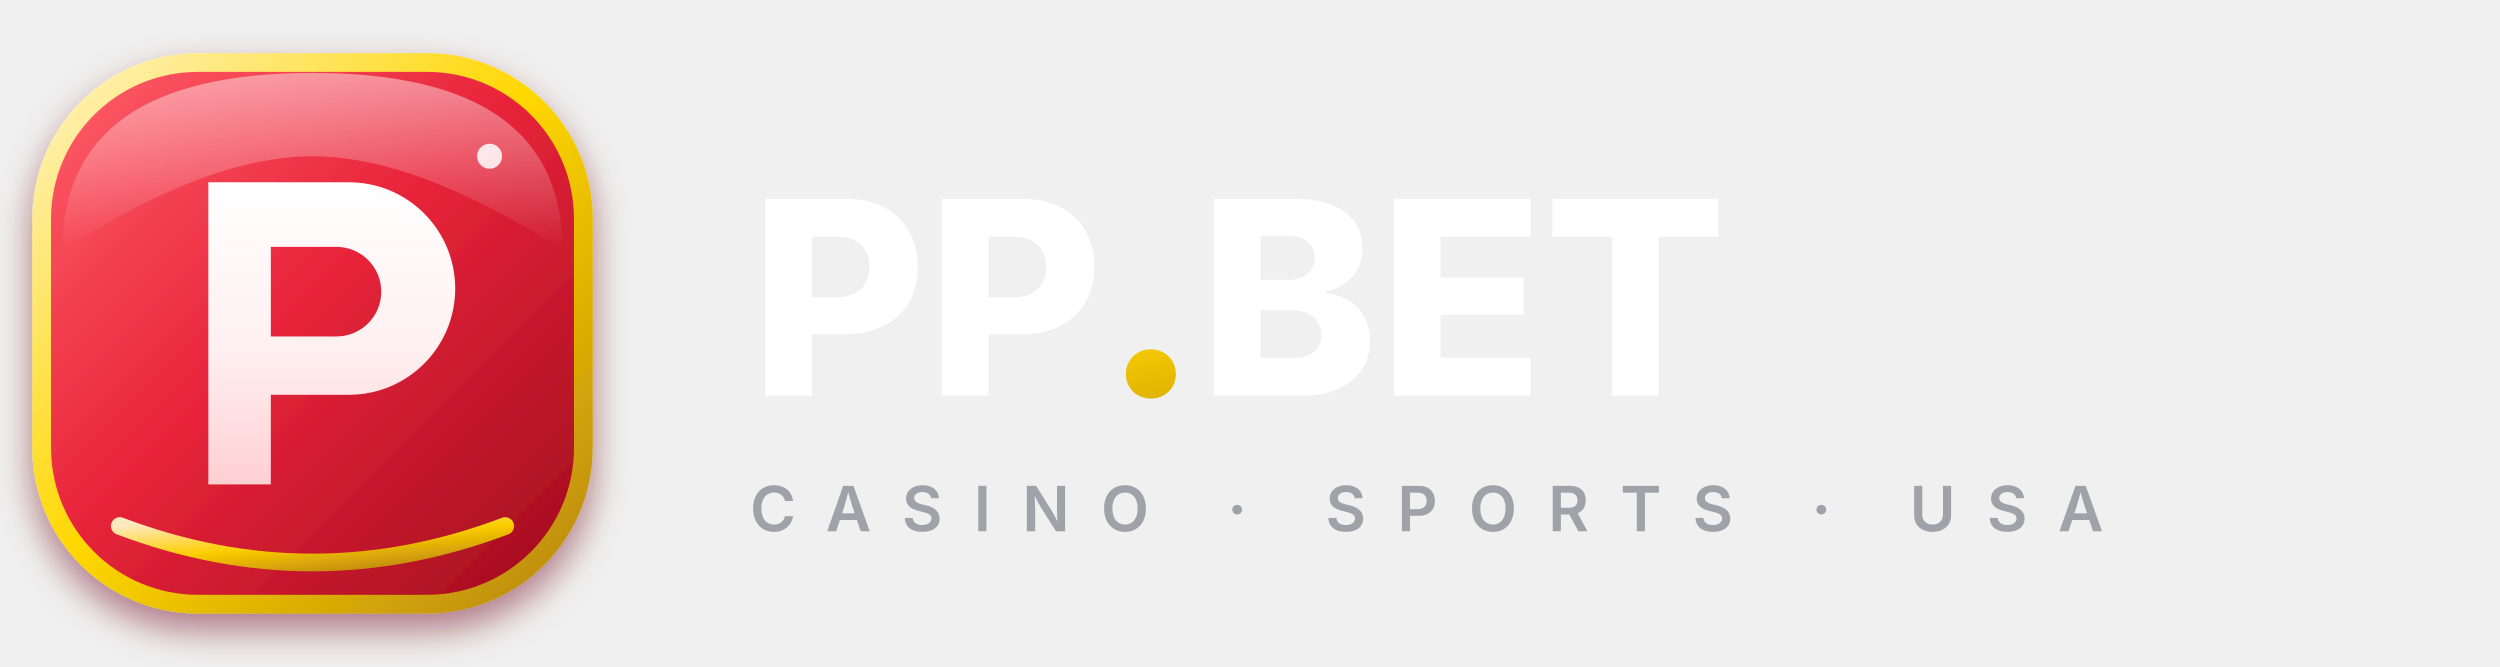
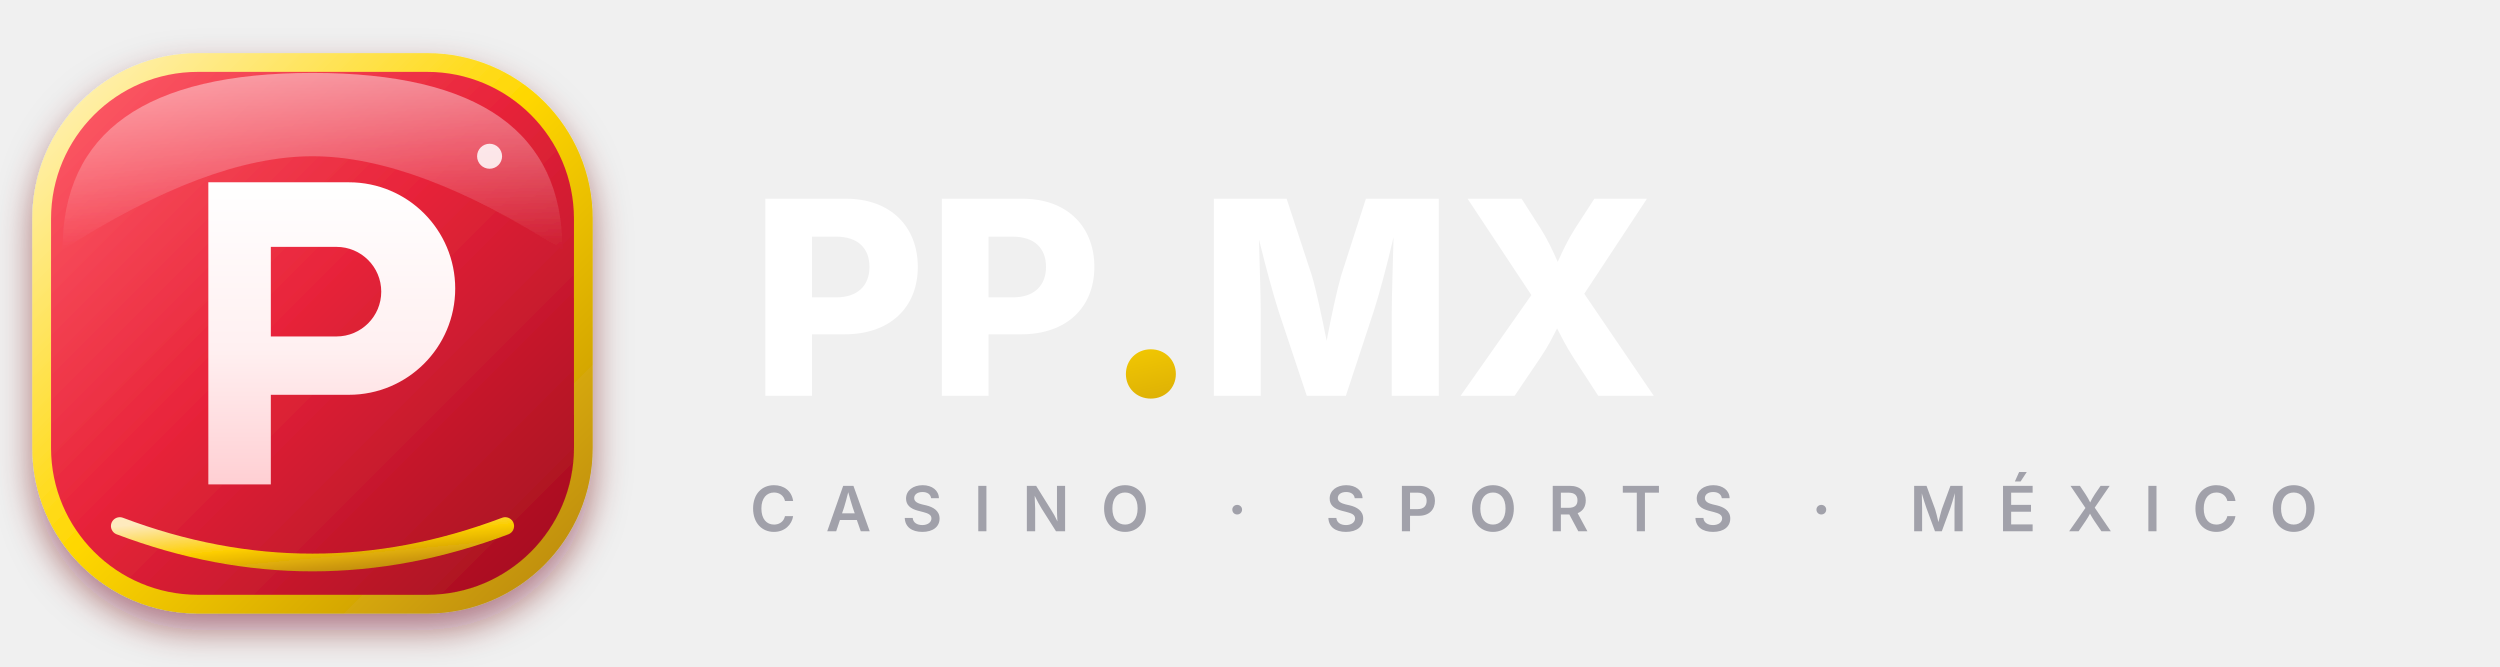
- <svg xmlns="http://www.w3.org/2000/svg" width="240" height="64" viewBox="0 0 240 64" role="img" aria-label="PP.BET">
+ <svg xmlns="http://www.w3.org/2000/svg" width="240" height="64" viewBox="0 0 240 64" role="img" aria-label="PP.MX">
  <defs>
    <linearGradient id="lgRed" x1="0" y1="0" x2="1" y2="1">
      <stop offset="0%" stop-color="#ff616b" />
      <stop offset="46%" stop-color="#e8243a" />
      <stop offset="100%" stop-color="#9c0b1c" />
    </linearGradient>
    <linearGradient id="lgGold" x1="0" y1="0" x2="1" y2="1">
      <stop offset="0%" stop-color="#fff3c4" />
      <stop offset="48%" stop-color="#ffd700" />
      <stop offset="100%" stop-color="#b8860b" />
    </linearGradient>
    <linearGradient id="lgGloss" x1="0" y1="0" x2="0" y2="1">
      <stop offset="0%" stop-color="#ffffff" stop-opacity=".92" />
      <stop offset="100%" stop-color="#ffffff" stop-opacity="0" />
    </linearGradient>
    <linearGradient id="lgMono" x1="0" y1="0" x2="0" y2="1">
      <stop offset="0%" stop-color="#ffffff" />
      <stop offset="55%" stop-color="#fff0f1" />
      <stop offset="100%" stop-color="#ffcfd3" />
    </linearGradient>
    <filter id="lgSh" x="-25%" y="-25%" width="150%" height="162%">
      <feDropShadow dx="0" dy="1.6" stdDeviation="1.7" flood-color="#6e0712" flood-opacity=".5" />
    </filter>
  </defs>
  <g filter="url(#lgSh)">
    <rect x="4" y="6" width="52" height="52" rx="15" fill="url(#lgRed)" />
    <path d="M6 24 Q6 7 30 7 Q54 7 54 24 Q40 15 30 15 Q20 15 6 24 Z" fill="url(#lgGloss)" opacity=".5" />
    <path d="M11.5 50.5 Q30 57.5 48.5 50.5" stroke="url(#lgGold)" stroke-width="1.7" fill="none" stroke-linecap="round" opacity=".95" />
    <path fill-rule="evenodd" d="M20 17.5 H33.5 a10.2 10.2 0 0 1 0 20.4 H26 V46.5 H20 Z M26 23.7 H32.3 a4.3 4.3 0 0 1 0 8.6 H26 Z" fill="url(#lgMono)" />
    <rect x="4" y="6" width="52" height="52" rx="15" fill="none" stroke="url(#lgGold)" stroke-width="1.8" />
    <circle cx="47" cy="15" r="1.2" fill="#fff" opacity=".85" />
  </g>
-   <text x="72" y="38" font-family="Montserrat, system-ui, -apple-system, Segoe UI, sans-serif" font-weight="800" font-size="26" letter-spacing="0" fill="#ffffff">PP<tspan fill="url(#lgGold)">.</tspan>BET</text>
-   <text x="72" y="51" font-family="Montserrat, system-ui, -apple-system, Segoe UI, sans-serif" font-weight="600" font-size="6" letter-spacing="3" fill="#a1a1aa">CASINO · SPORTS · USA</text>
+   <text x="72" y="38" font-family="Montserrat, system-ui, -apple-system, Segoe UI, sans-serif" font-weight="800" font-size="26" letter-spacing="0" fill="#ffffff">PP<tspan fill="url(#lgGold)">.</tspan>MX</text>
+   <text x="72" y="51" font-family="Montserrat, system-ui, -apple-system, Segoe UI, sans-serif" font-weight="600" font-size="6" letter-spacing="3" fill="#a1a1aa">CASINO · SPORTS · MÉXICO</text>
</svg>
